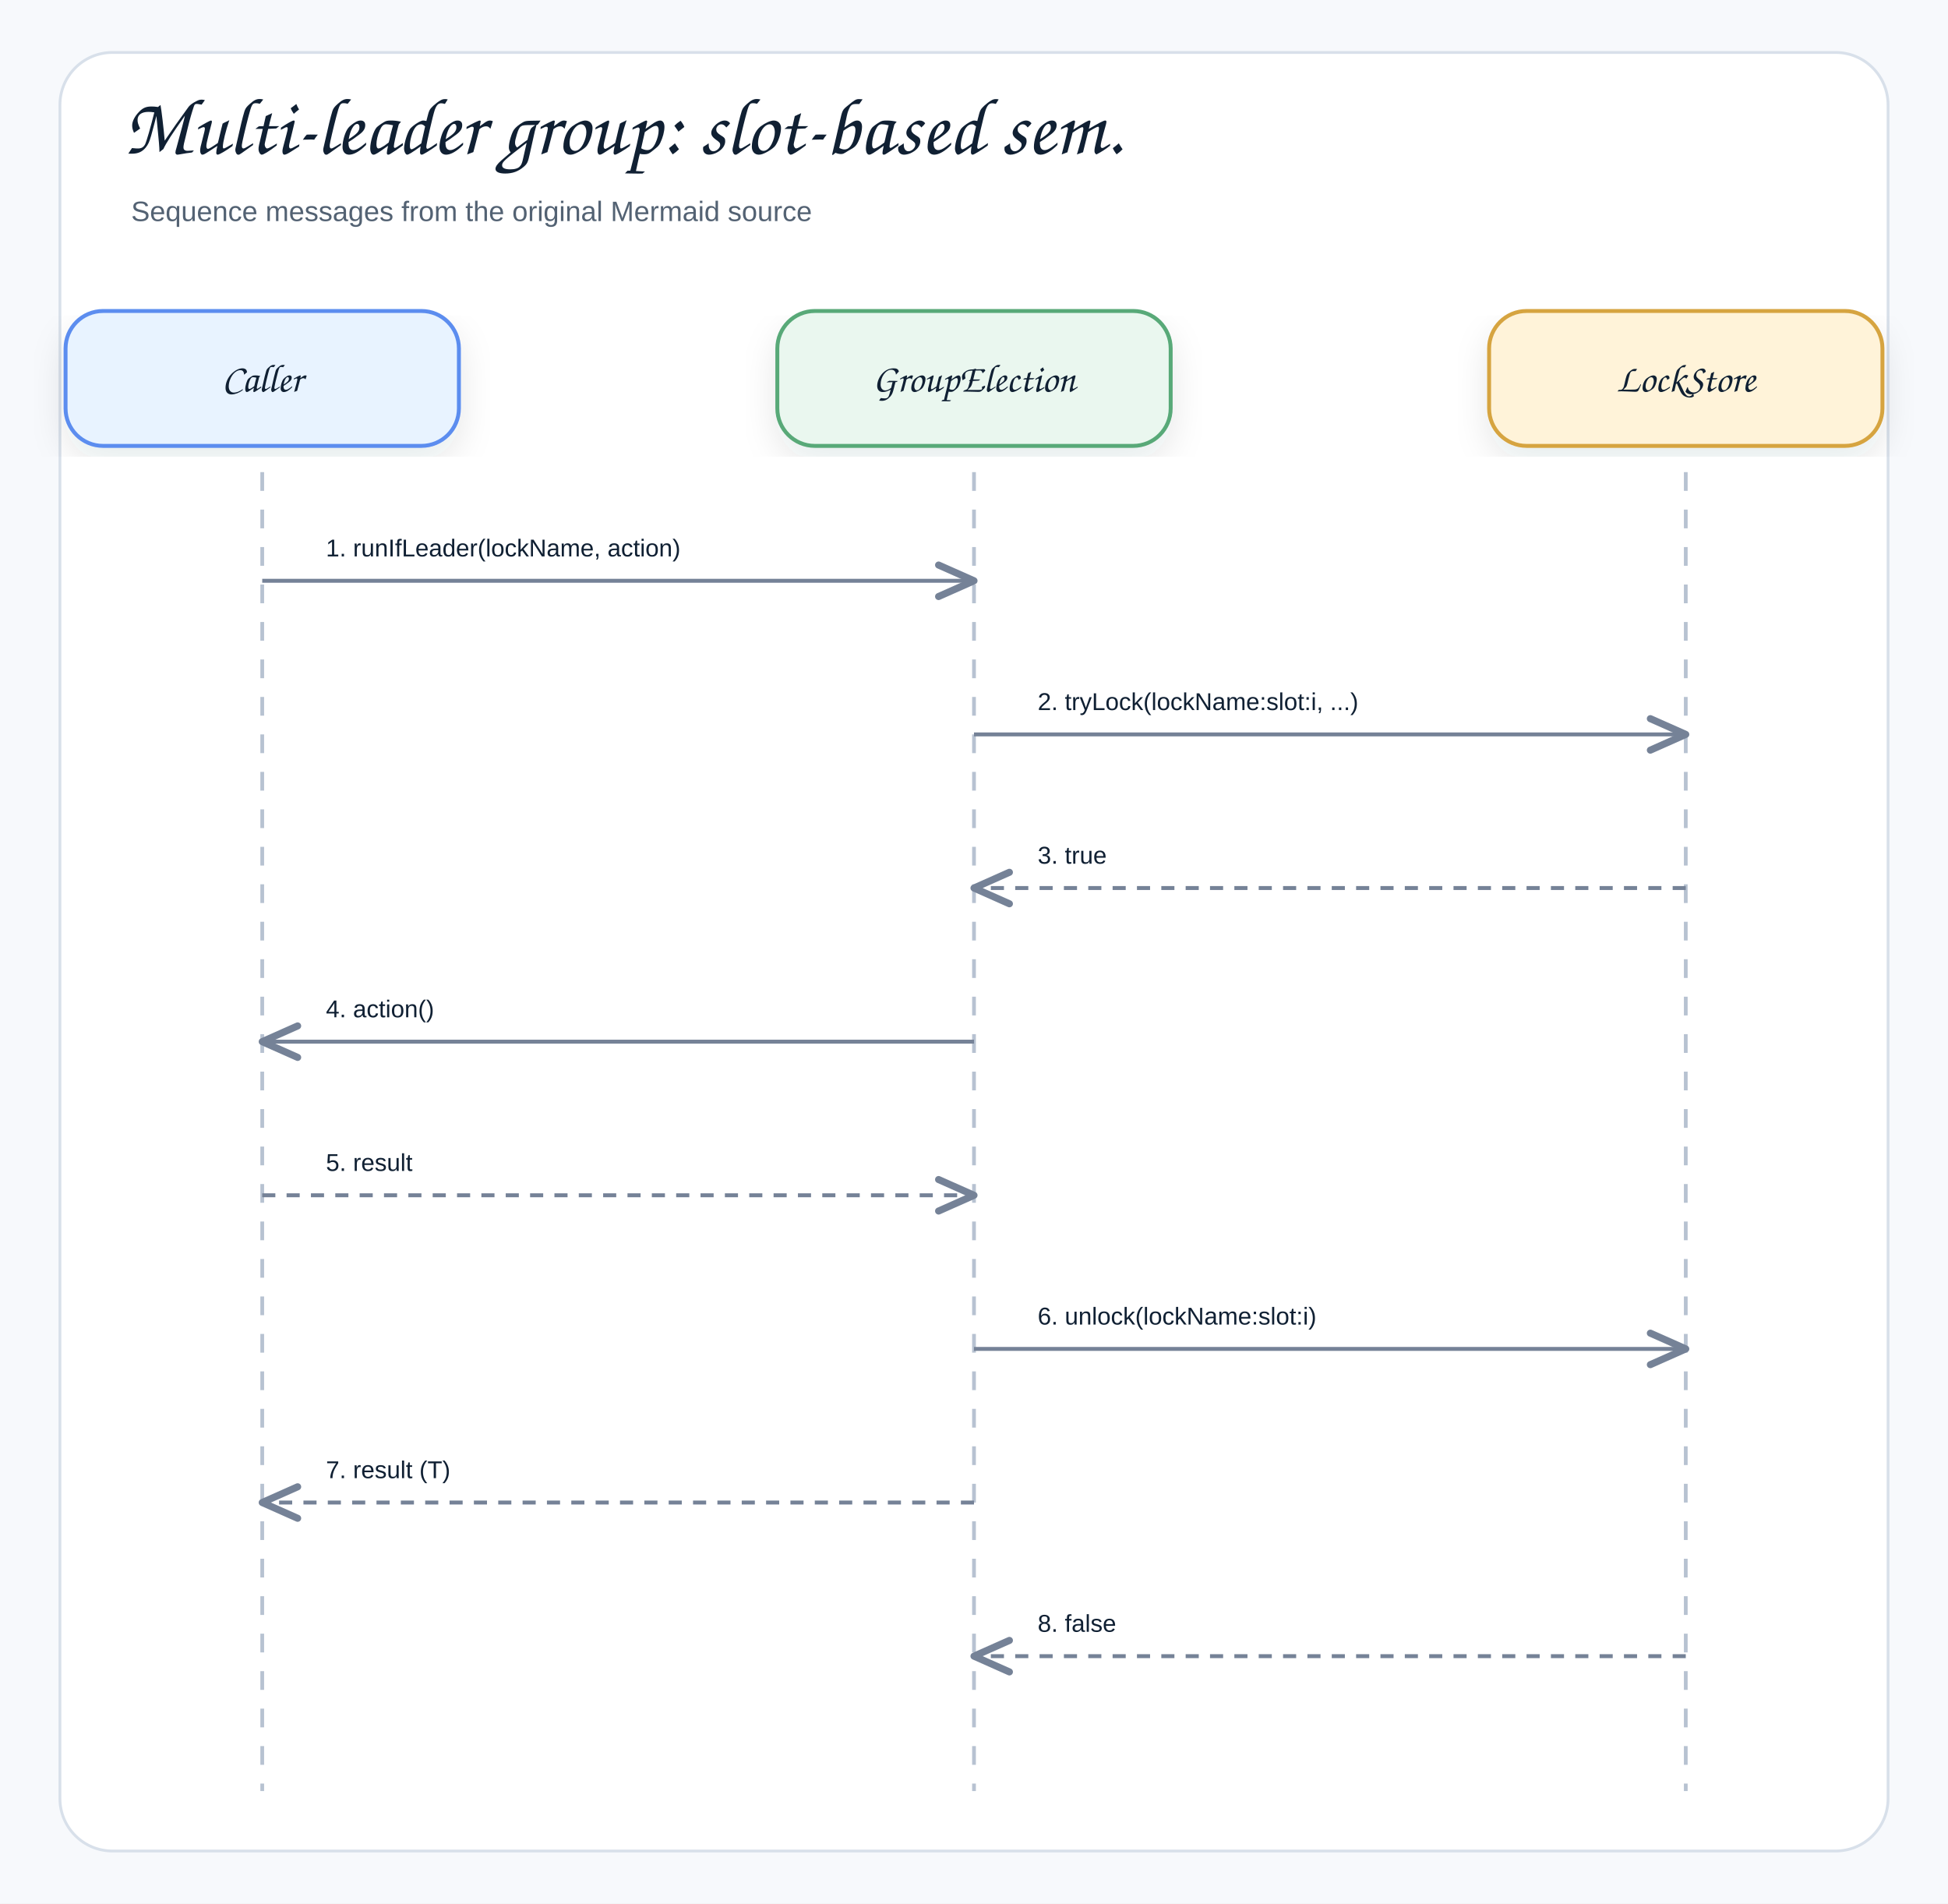
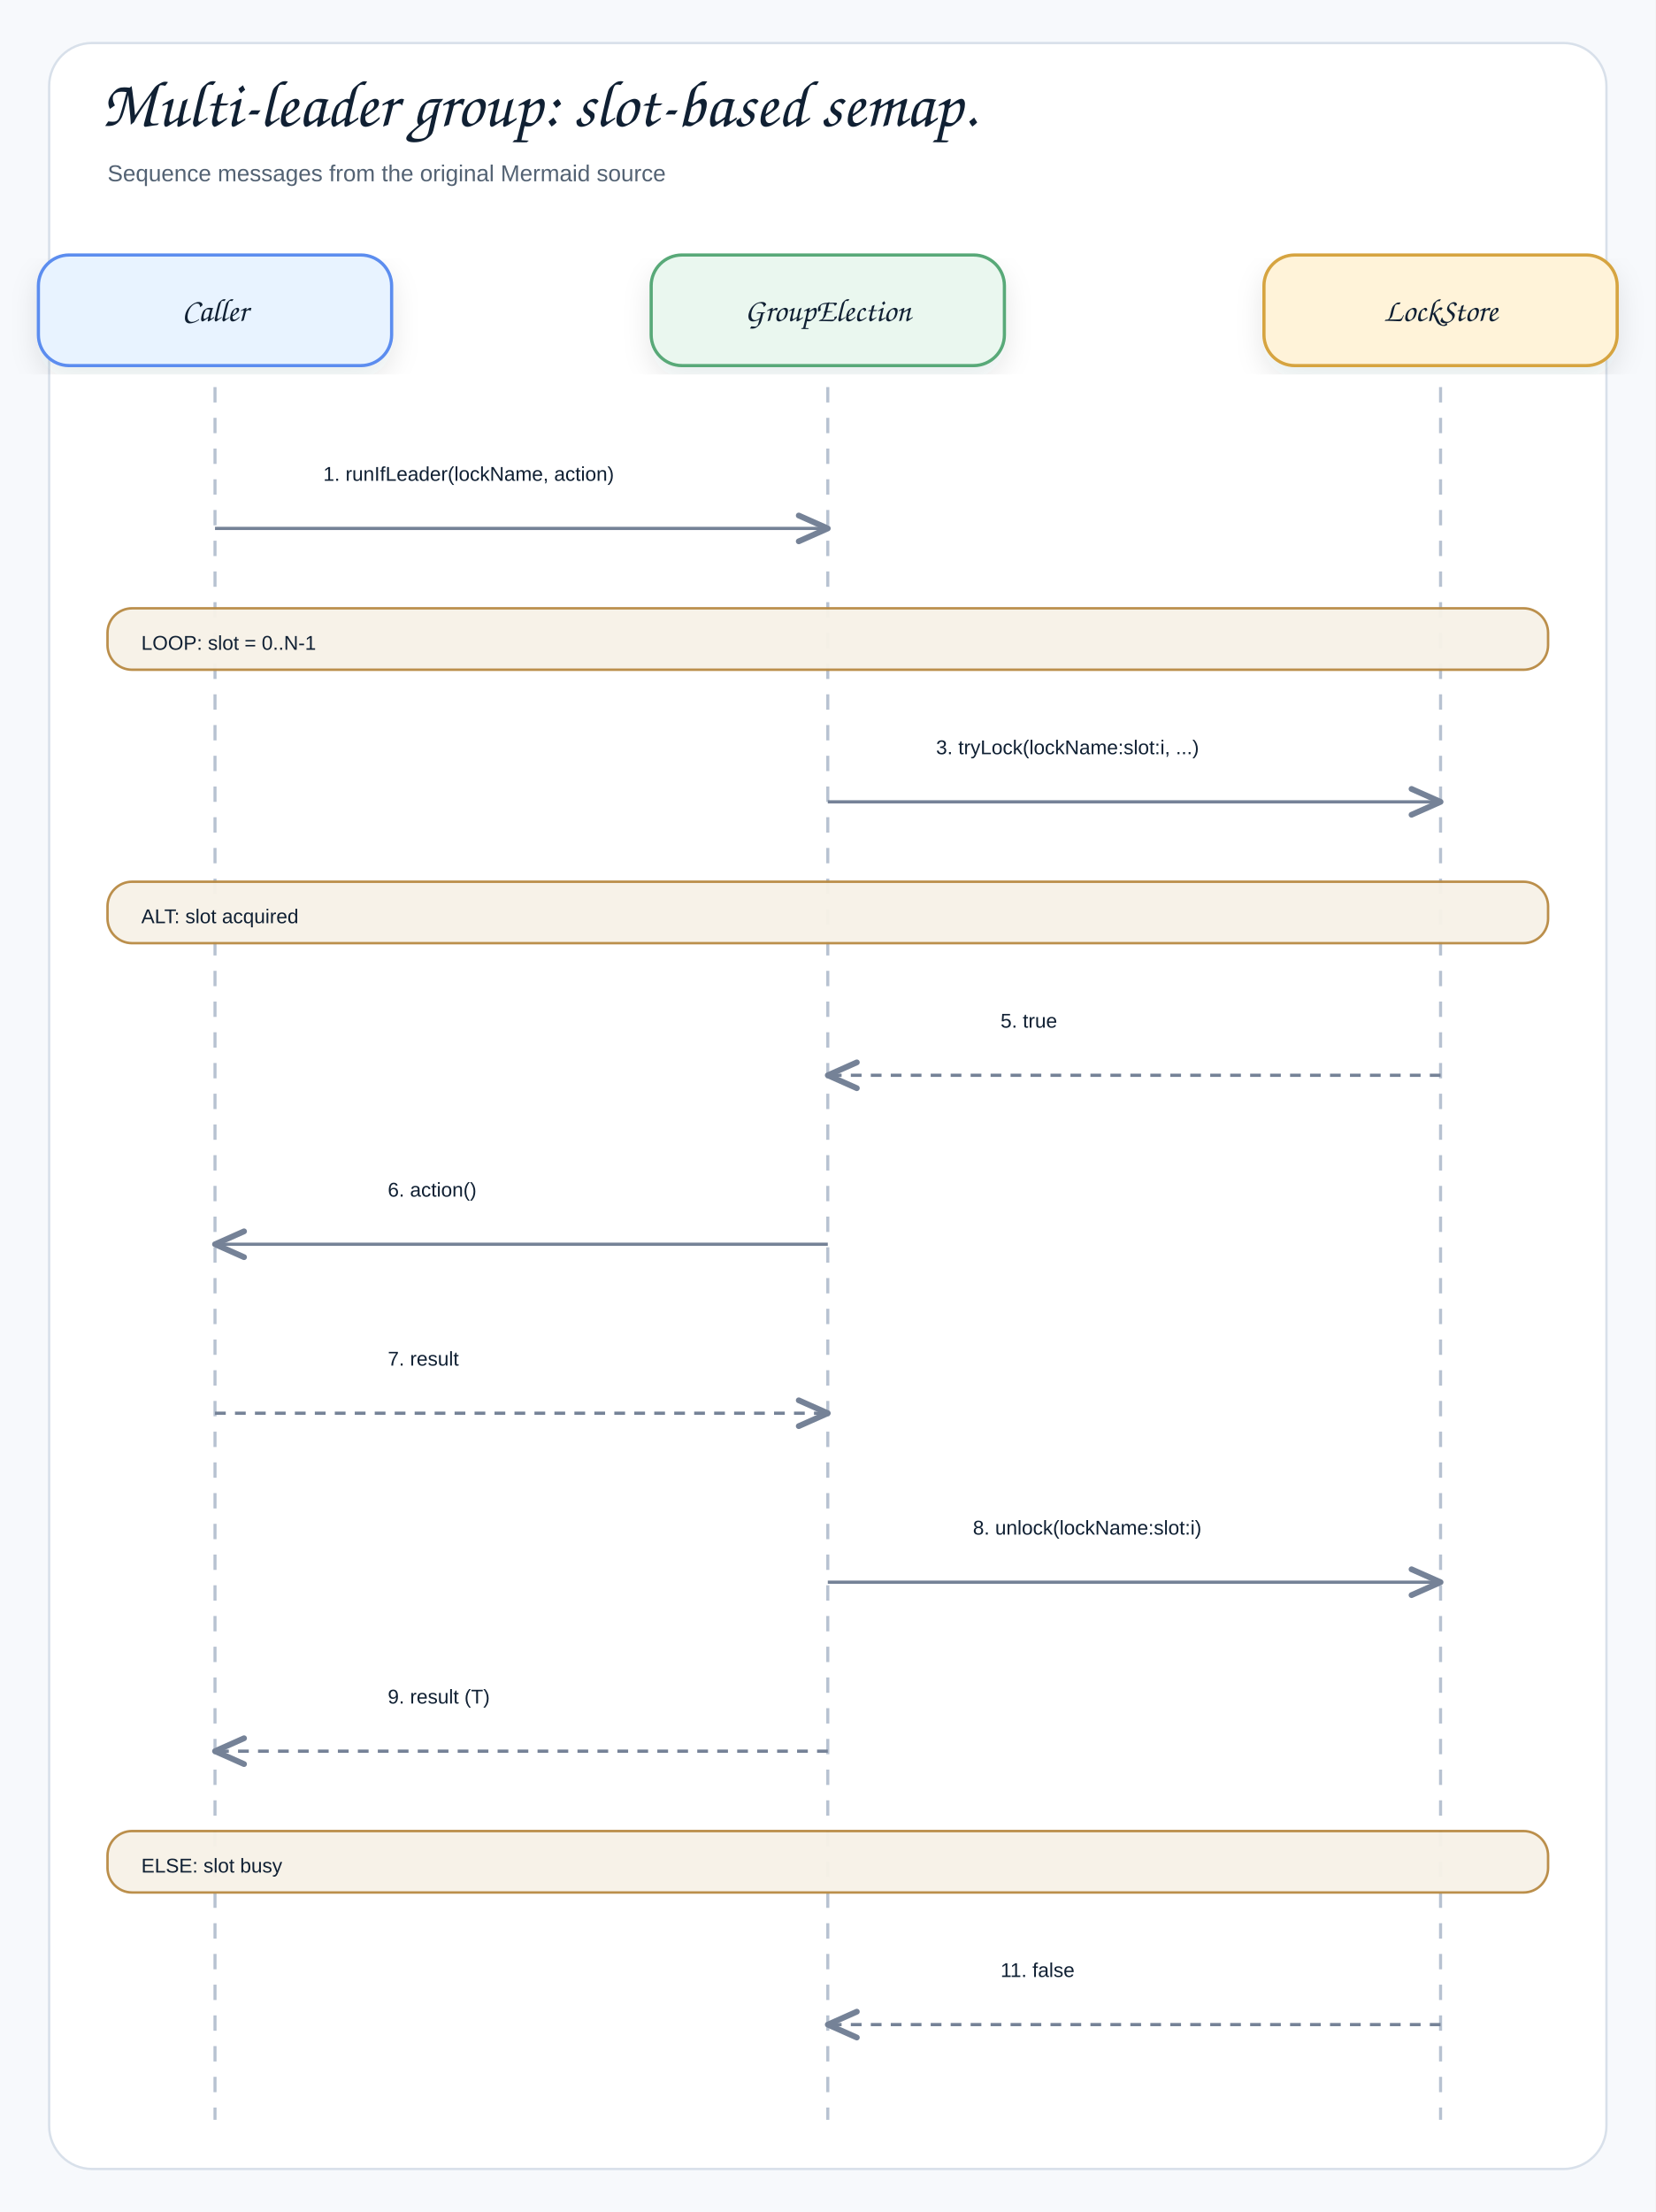
- <svg xmlns="http://www.w3.org/2000/svg" width="1040" height="1016" viewBox="0 0 1040 1016" role="img" aria-label="Multi-leader group: slot-based semaphore (maxLeaders = N)">
+ <svg xmlns="http://www.w3.org/2000/svg" width="1078" height="1440" viewBox="0 0 1078 1440" role="img" aria-label="Multi-leader group: slot-based semaphore (maxLeaders = N)">
  <defs>
    <filter id="shadow" x="-8%" y="-8%" width="116%" height="116%">
      <feDropShadow dx="0" dy="8" stdDeviation="9" flood-color="#1f2937" flood-opacity="0.10" />
    </filter>
    <marker id="openArrow" markerWidth="12" markerHeight="10" refX="10" refY="5" orient="auto" markerUnits="strokeWidth">
      <path d="M 1 1 L 10 5 L 1 9" fill="none" stroke="#758297" stroke-width="1.8" stroke-linecap="round" stroke-linejoin="round" />
    </marker>
    <marker id="inherit" markerWidth="14" markerHeight="12" refX="12" refY="6" orient="auto" markerUnits="strokeWidth">
      <path d="M 0 1 L 12 6 L 0 11 Z" fill="#ffffff" stroke="#758297" stroke-width="1.8" />
    </marker>
    <style>
    .canvas{fill:#f7f9fc}.frame{fill:#fff;stroke:#d8e0ea;stroke-width:1.5}
    .title{font-family:"Architects Daughter","Comic Sans MS","Comic Sans",cursive;font-size:43px;font-weight:400;fill:#102033}
    .subtitle{font-family:"Comic Sans MS","Comic Sans","Comic Neue",Arial,sans-serif;font-size:15px;font-weight:400;fill:#536273}
    .label{font-family:"Architects Daughter","Comic Sans MS","Comic Sans",cursive;font-size:25px;font-weight:400;fill:#102033}
    .smallLabel{font-family:"Architects Daughter","Comic Sans MS","Comic Sans",cursive;font-size:21px;font-weight:400;fill:#102033}
    .mono{font-family:"Comic Sans MS","Comic Sans","Comic Neue",Arial,sans-serif;font-size:12px;font-weight:400;fill:#102033}
    .small{font-family:"Comic Sans MS","Comic Sans","Comic Neue",Arial,sans-serif;font-size:12px;font-weight:400;fill:#536273}
    .strong{font-family:"Comic Sans MS","Comic Sans","Comic Neue",Arial,sans-serif;font-size:13px;font-weight:400;fill:#102033}
    .card{stroke-width:2.1;filter:url(#shadow)}.compartment{stroke-width:1.5;fill:none}
    .line{stroke:#758297;stroke-width:2.1;fill:none;marker-end:url(#openArrow)}
    .plainLine{stroke:#758297;stroke-width:2.1;fill:none}
    .dashed{stroke:#758297;stroke-width:2.1;stroke-dasharray:7 6;fill:none;marker-end:url(#openArrow)}
    .inheritLine{stroke:#758297;stroke-width:2.2;fill:none;marker-end:url(#inherit)}
    .implLine{stroke:#758297;stroke-width:2.2;stroke-dasharray:8 7;fill:none;marker-end:url(#inherit)}
  </style>
  </defs>
-   <rect class="canvas" width="1040" height="1016" />
-   <rect class="frame" x="32" y="28" width="976" height="960" rx="28" />
-   <text class="title" x="66" y="82">Multi-leader group: slot-based sem.</text>
+   <rect class="canvas" width="1078" height="1440" />
+   <rect class="frame" x="32" y="28" width="1014" height="1384" rx="28" />
+   <text class="title" x="66" y="82">Multi-leader group: slot-based semap.</text>
  <text class="subtitle" x="70" y="118">Sequence messages from the original Mermaid source</text>
-   <rect class="card" x="35" y="166" width="210" height="72" rx="20" fill="#E8F3FF" stroke="#5B8DEF" />
+   <rect class="card" x="25" y="166" width="230" height="72" rx="20" fill="#E8F3FF" stroke="#5B8DEF" />
  <text class="smallLabel" x="140" y="209" text-anchor="middle">Caller</text>
-   <line x1="140" y1="252" x2="140" y2="956" stroke="#b7c2d1" stroke-width="2" stroke-dasharray="10 10" />
-   <rect class="card" x="415" y="166" width="210" height="72" rx="20" fill="#EAF7EF" stroke="#58A978" />
-   <text class="smallLabel" x="520" y="209" text-anchor="middle">GroupElection</text>
-   <line x1="520" y1="252" x2="520" y2="956" stroke="#b7c2d1" stroke-width="2" stroke-dasharray="10 10" />
-   <rect class="card" x="795" y="166" width="210" height="72" rx="20" fill="#FFF3D9" stroke="#D6A441" />
-   <text class="smallLabel" x="900" y="209" text-anchor="middle">LockStore</text>
-   <line x1="900" y1="252" x2="900" y2="956" stroke="#b7c2d1" stroke-width="2" stroke-dasharray="10 10" />
-   <rect x="158" y="270" width="344" height="39" rx="12" fill="#ffffff" opacity="0.97" />
-   <text class="strong" x="174" y="297" text-anchor="start">1. runIfLeader(lockName, action)</text>
-   <path class="line" d="M140 310 L520 310" />
-   <rect x="538" y="352" width="344" height="39" rx="12" fill="#ffffff" opacity="0.97" />
-   <text class="strong" x="554" y="379" text-anchor="start">2. tryLock(lockName:slot:i, ...)</text>
-   <path class="line" d="M520 392 L900 392" />
-   <rect x="538" y="434" width="344" height="39" rx="12" fill="#ffffff" opacity="0.97" />
-   <text class="strong" x="554" y="461" text-anchor="start">3. true</text>
-   <path class="dashed" d="M900 474 L520 474" />
-   <rect x="158" y="516" width="344" height="39" rx="12" fill="#ffffff" opacity="0.97" />
-   <text class="strong" x="174" y="543" text-anchor="start">4. action()</text>
-   <path class="line" d="M520 556 L140 556" />
-   <rect x="158" y="598" width="344" height="39" rx="12" fill="#ffffff" opacity="0.97" />
-   <text class="strong" x="174" y="625" text-anchor="start">5. result</text>
-   <path class="dashed" d="M140 638 L520 638" />
-   <rect x="538" y="680" width="344" height="39" rx="12" fill="#ffffff" opacity="0.97" />
-   <text class="strong" x="554" y="707" text-anchor="start">6. unlock(lockName:slot:i)</text>
-   <path class="line" d="M520 720 L900 720" />
-   <rect x="158" y="762" width="344" height="39" rx="12" fill="#ffffff" opacity="0.97" />
-   <text class="strong" x="174" y="789" text-anchor="start">7. result (T)</text>
-   <path class="dashed" d="M520 802 L140 802" />
-   <rect x="538" y="844" width="344" height="39" rx="12" fill="#ffffff" opacity="0.97" />
-   <text class="strong" x="554" y="871" text-anchor="start">8. false</text>
-   <path class="dashed" d="M900 884 L520 884" />
+   <line class="lifeline" x1="140" y1="252" x2="140" y2="1380" stroke="#b7c2d1" stroke-width="2" stroke-dasharray="10 10" />
+   <rect class="card" x="424" y="166" width="230" height="72" rx="20" fill="#EAF7EF" stroke="#58A978" />
+   <text class="smallLabel" x="539" y="209" text-anchor="middle">GroupElection</text>
+   <line class="lifeline" x1="539" y1="252" x2="539" y2="1380" stroke="#b7c2d1" stroke-width="2" stroke-dasharray="10 10" />
+   <rect class="card" x="823" y="166" width="230" height="72" rx="20" fill="#FFF3D9" stroke="#D6A441" />
+   <text class="smallLabel" x="938" y="209" text-anchor="middle">LockStore</text>
+   <line class="lifeline" x1="938" y1="252" x2="938" y2="1380" stroke="#b7c2d1" stroke-width="2" stroke-dasharray="10 10" />
+   <rect x="192.5" y="286" width="294" height="40" rx="12" fill="#ffffff" opacity="0.97" />
+   <text class="strong" x="210.5" y="313" text-anchor="start">1. runIfLeader(lockName, action)</text>
+   <path class="line" d="M140 344 L539 344" />
+   <rect x="70" y="396" width="938" height="40" rx="16" fill="#F7F1E7" stroke="#B88A44" stroke-width="1.6" opacity="0.96" />
+   <text class="strong" x="92" y="423" text-anchor="start">LOOP: slot = 0..N-1</text>
+   <rect x="591.5" y="464" width="294" height="40" rx="12" fill="#ffffff" opacity="0.97" />
+   <text class="strong" x="609.5" y="491" text-anchor="start">3. tryLock(lockName:slot:i, ...)</text>
+   <path class="line" d="M539 522 L938 522" />
+   <rect x="70" y="574" width="938" height="40" rx="16" fill="#F7F1E7" stroke="#B88A44" stroke-width="1.6" opacity="0.96" />
+   <text class="strong" x="92" y="601" text-anchor="start">ALT: slot acquired</text>
+   <rect x="633.5" y="642" width="210" height="40" rx="12" fill="#ffffff" opacity="0.97" />
+   <text class="strong" x="651.5" y="669" text-anchor="start">5. true</text>
+   <path class="dashed" d="M938 700 L539 700" />
+   <rect x="234.5" y="752" width="210" height="40" rx="12" fill="#ffffff" opacity="0.97" />
+   <text class="strong" x="252.5" y="779" text-anchor="start">6. action()</text>
+   <path class="line" d="M539 810 L140 810" />
+   <rect x="234.5" y="862" width="210" height="40" rx="12" fill="#ffffff" opacity="0.97" />
+   <text class="strong" x="252.5" y="889" text-anchor="start">7. result</text>
+   <path class="dashed" d="M140 920 L539 920" />
+   <rect x="615.5" y="972" width="246" height="40" rx="12" fill="#ffffff" opacity="0.97" />
+   <text class="strong" x="633.5" y="999" text-anchor="start">8. unlock(lockName:slot:i)</text>
+   <path class="line" d="M539 1030 L938 1030" />
+   <rect x="234.5" y="1082" width="210" height="40" rx="12" fill="#ffffff" opacity="0.97" />
+   <text class="strong" x="252.5" y="1109" text-anchor="start">9. result (T)</text>
+   <path class="dashed" d="M539 1140 L140 1140" />
+   <rect x="70" y="1192" width="938" height="40" rx="16" fill="#F7F1E7" stroke="#B88A44" stroke-width="1.6" opacity="0.96" />
+   <text class="strong" x="92" y="1219" text-anchor="start">ELSE: slot busy</text>
+   <rect x="633.5" y="1260" width="210" height="40" rx="12" fill="#ffffff" opacity="0.97" />
+   <text class="strong" x="651.5" y="1287" text-anchor="start">11. false</text>
+   <path class="dashed" d="M938 1318 L539 1318" />
</svg>
